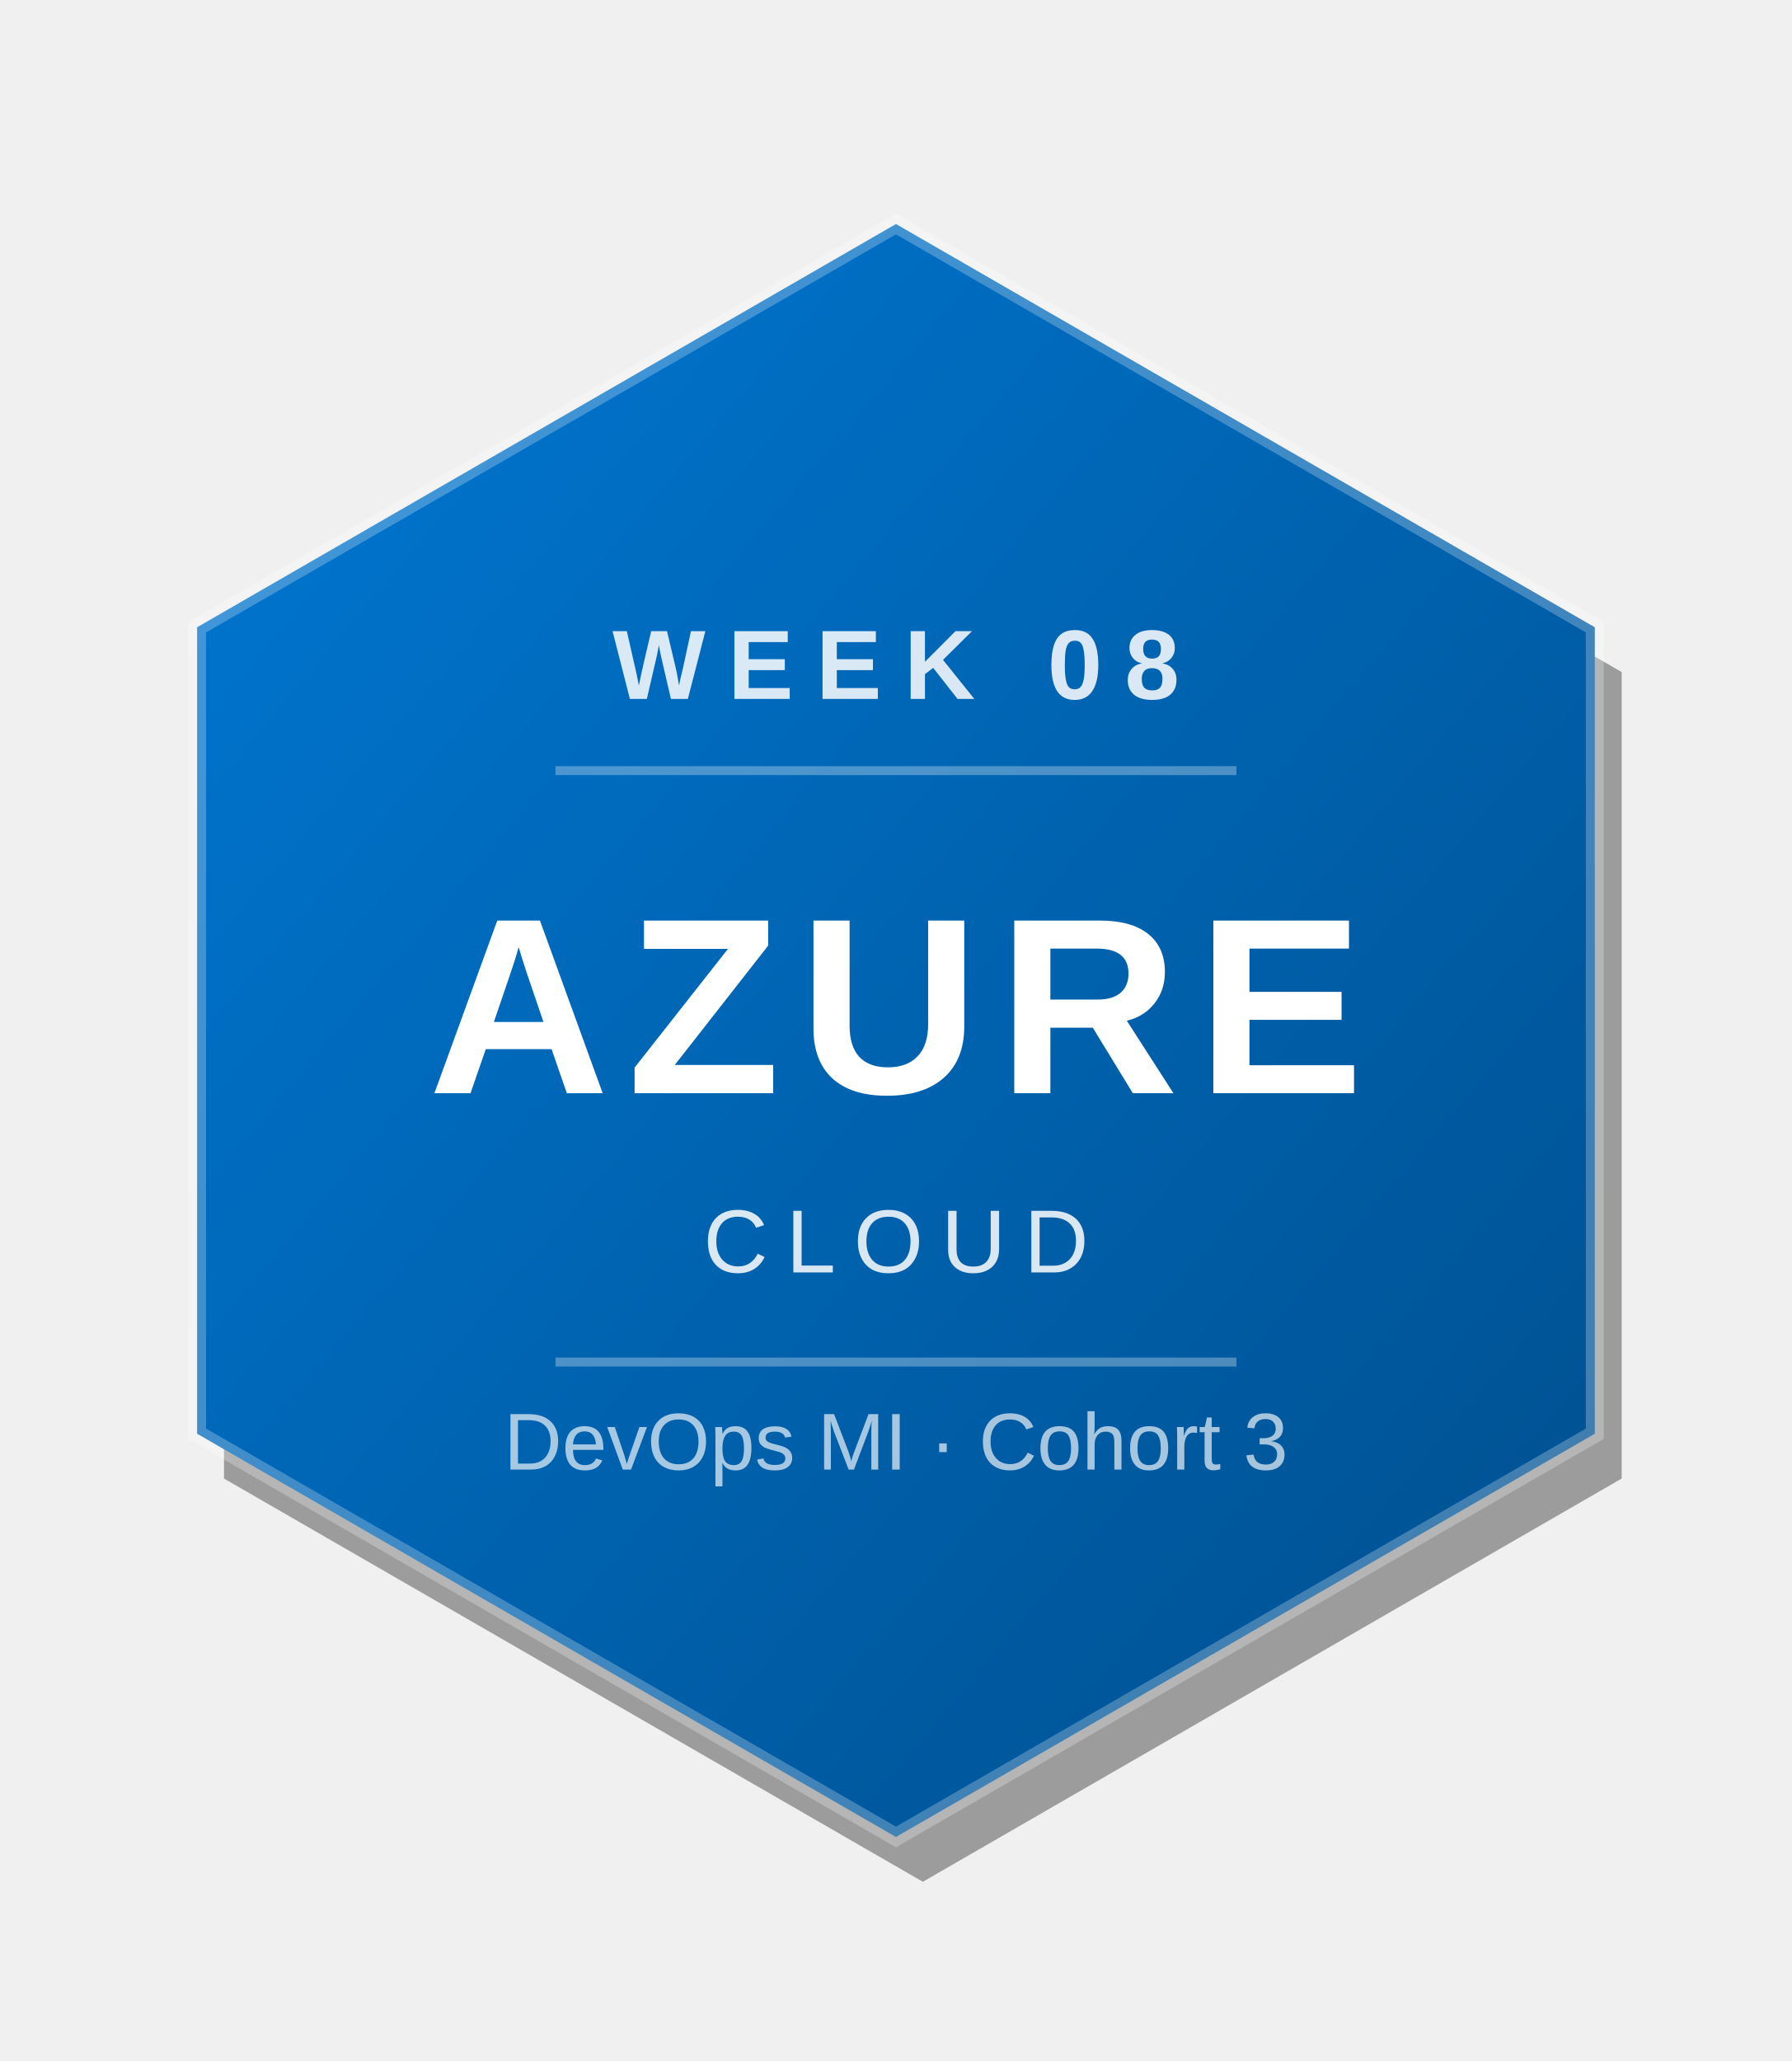
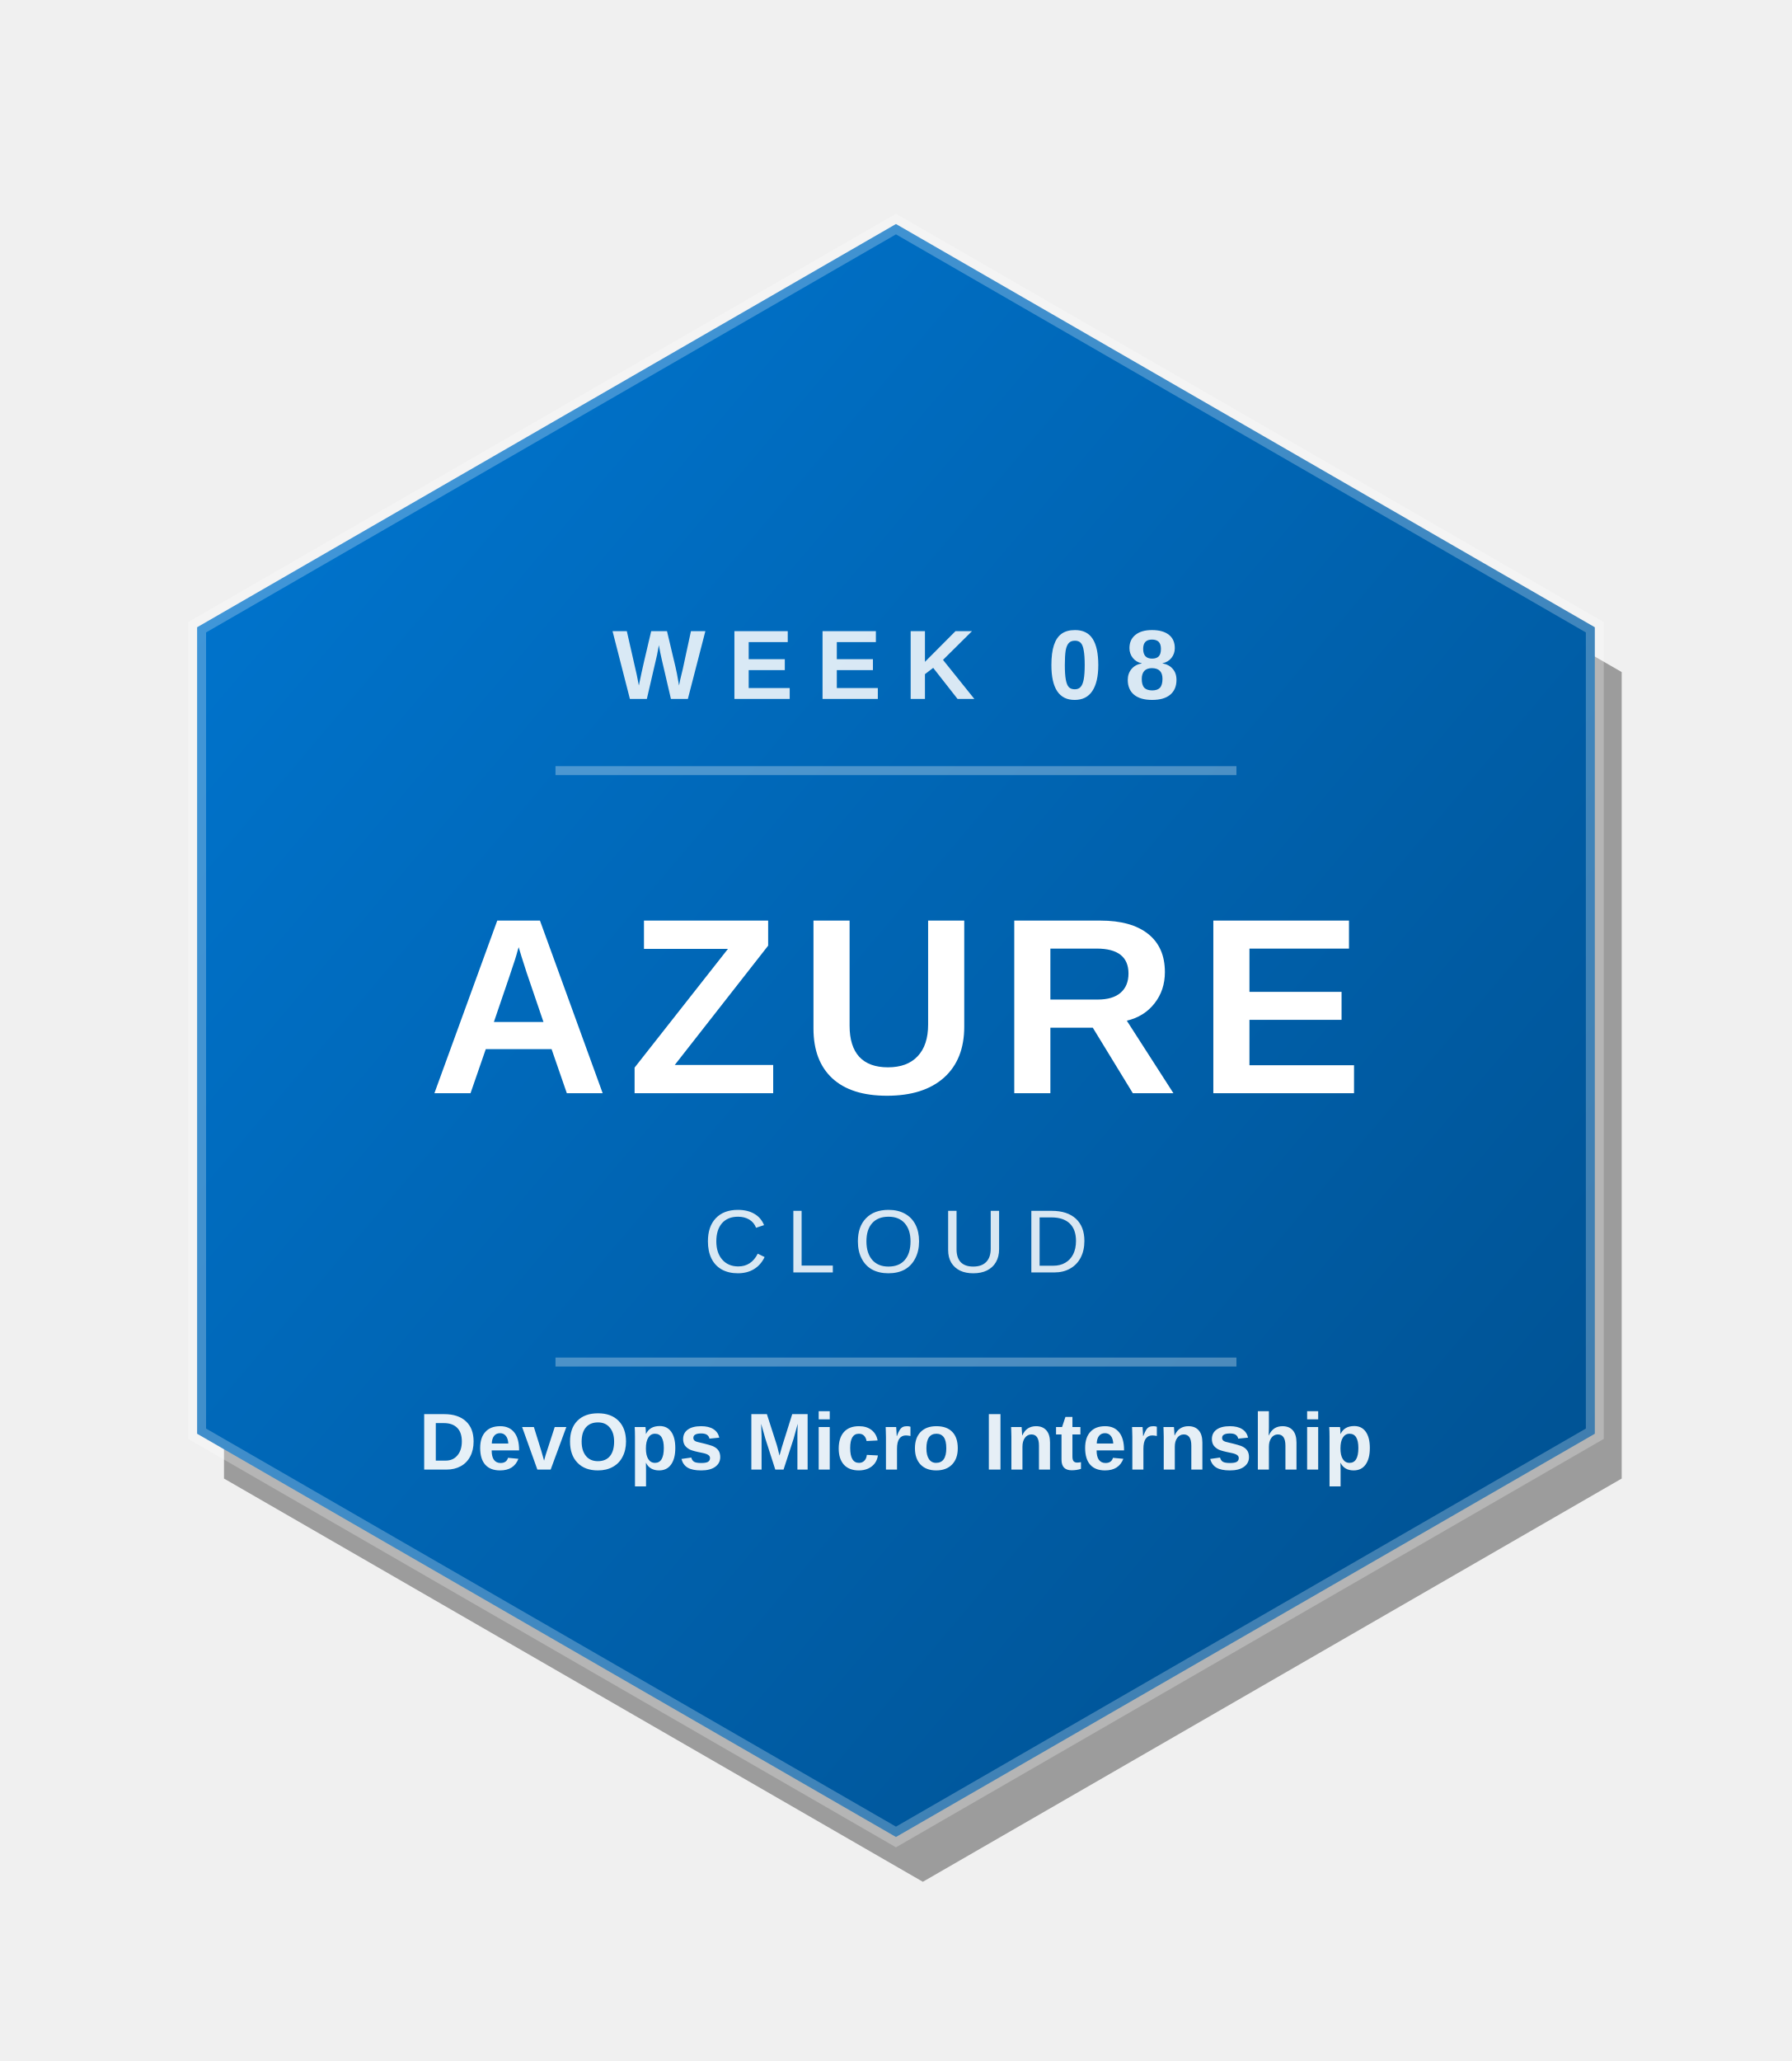
<svg xmlns="http://www.w3.org/2000/svg" viewBox="0 0 200 230" width="120" height="138">
  <defs>
    <linearGradient id="g" x1="0%" y1="0%" x2="100%" y2="100%">
      <stop offset="0%" stop-color="#0078D4" />
      <stop offset="100%" stop-color="#004E8C" />
    </linearGradient>
  </defs>
  <polygon points="103,30 181,75 181,165 103,210 25,165 25,75" fill="rgba(0,0,0,0.35)" />
  <polygon points="100,25 178,70 178,160 100,205 22,160 22,70" fill="url(#g)" />
  <polygon points="100,25 178,70 178,160 100,205 22,160 22,70" fill="none" stroke="rgba(255,255,255,0.25)" stroke-width="2" />
  <text x="100" y="78" text-anchor="middle" font-family="Arial,Helvetica,sans-serif" font-size="11" font-weight="bold" fill="rgba(255,255,255,0.85)" letter-spacing="2.5">WEEK 08</text>
  <line x1="62" y1="86" x2="138" y2="86" stroke="rgba(255,255,255,0.3)" stroke-width="1" />
  <text x="100" y="122" text-anchor="middle" font-family="Arial,Helvetica,sans-serif" font-size="28" font-weight="bold" fill="white" letter-spacing="2">AZURE</text>
  <text x="100" y="142" text-anchor="middle" font-family="Arial,Helvetica,sans-serif" font-size="10" fill="rgba(255,255,255,0.85)" letter-spacing="2">CLOUD</text>
  <line x1="62" y1="152" x2="138" y2="152" stroke="rgba(255,255,255,0.3)" stroke-width="1" />
-   <text x="100" y="164" text-anchor="middle" font-family="Arial,Helvetica,sans-serif" font-size="9" fill="rgba(255,255,255,0.65)">DevOps MI · Cohort 3</text>
+   <text x="100" y="164" text-anchor="middle" font-family="Arial,Helvetica,sans-serif" font-size="9" font-weight="bold" fill="rgba(255,255,255,0.9)">DevOps Micro Internship</text>
</svg>
